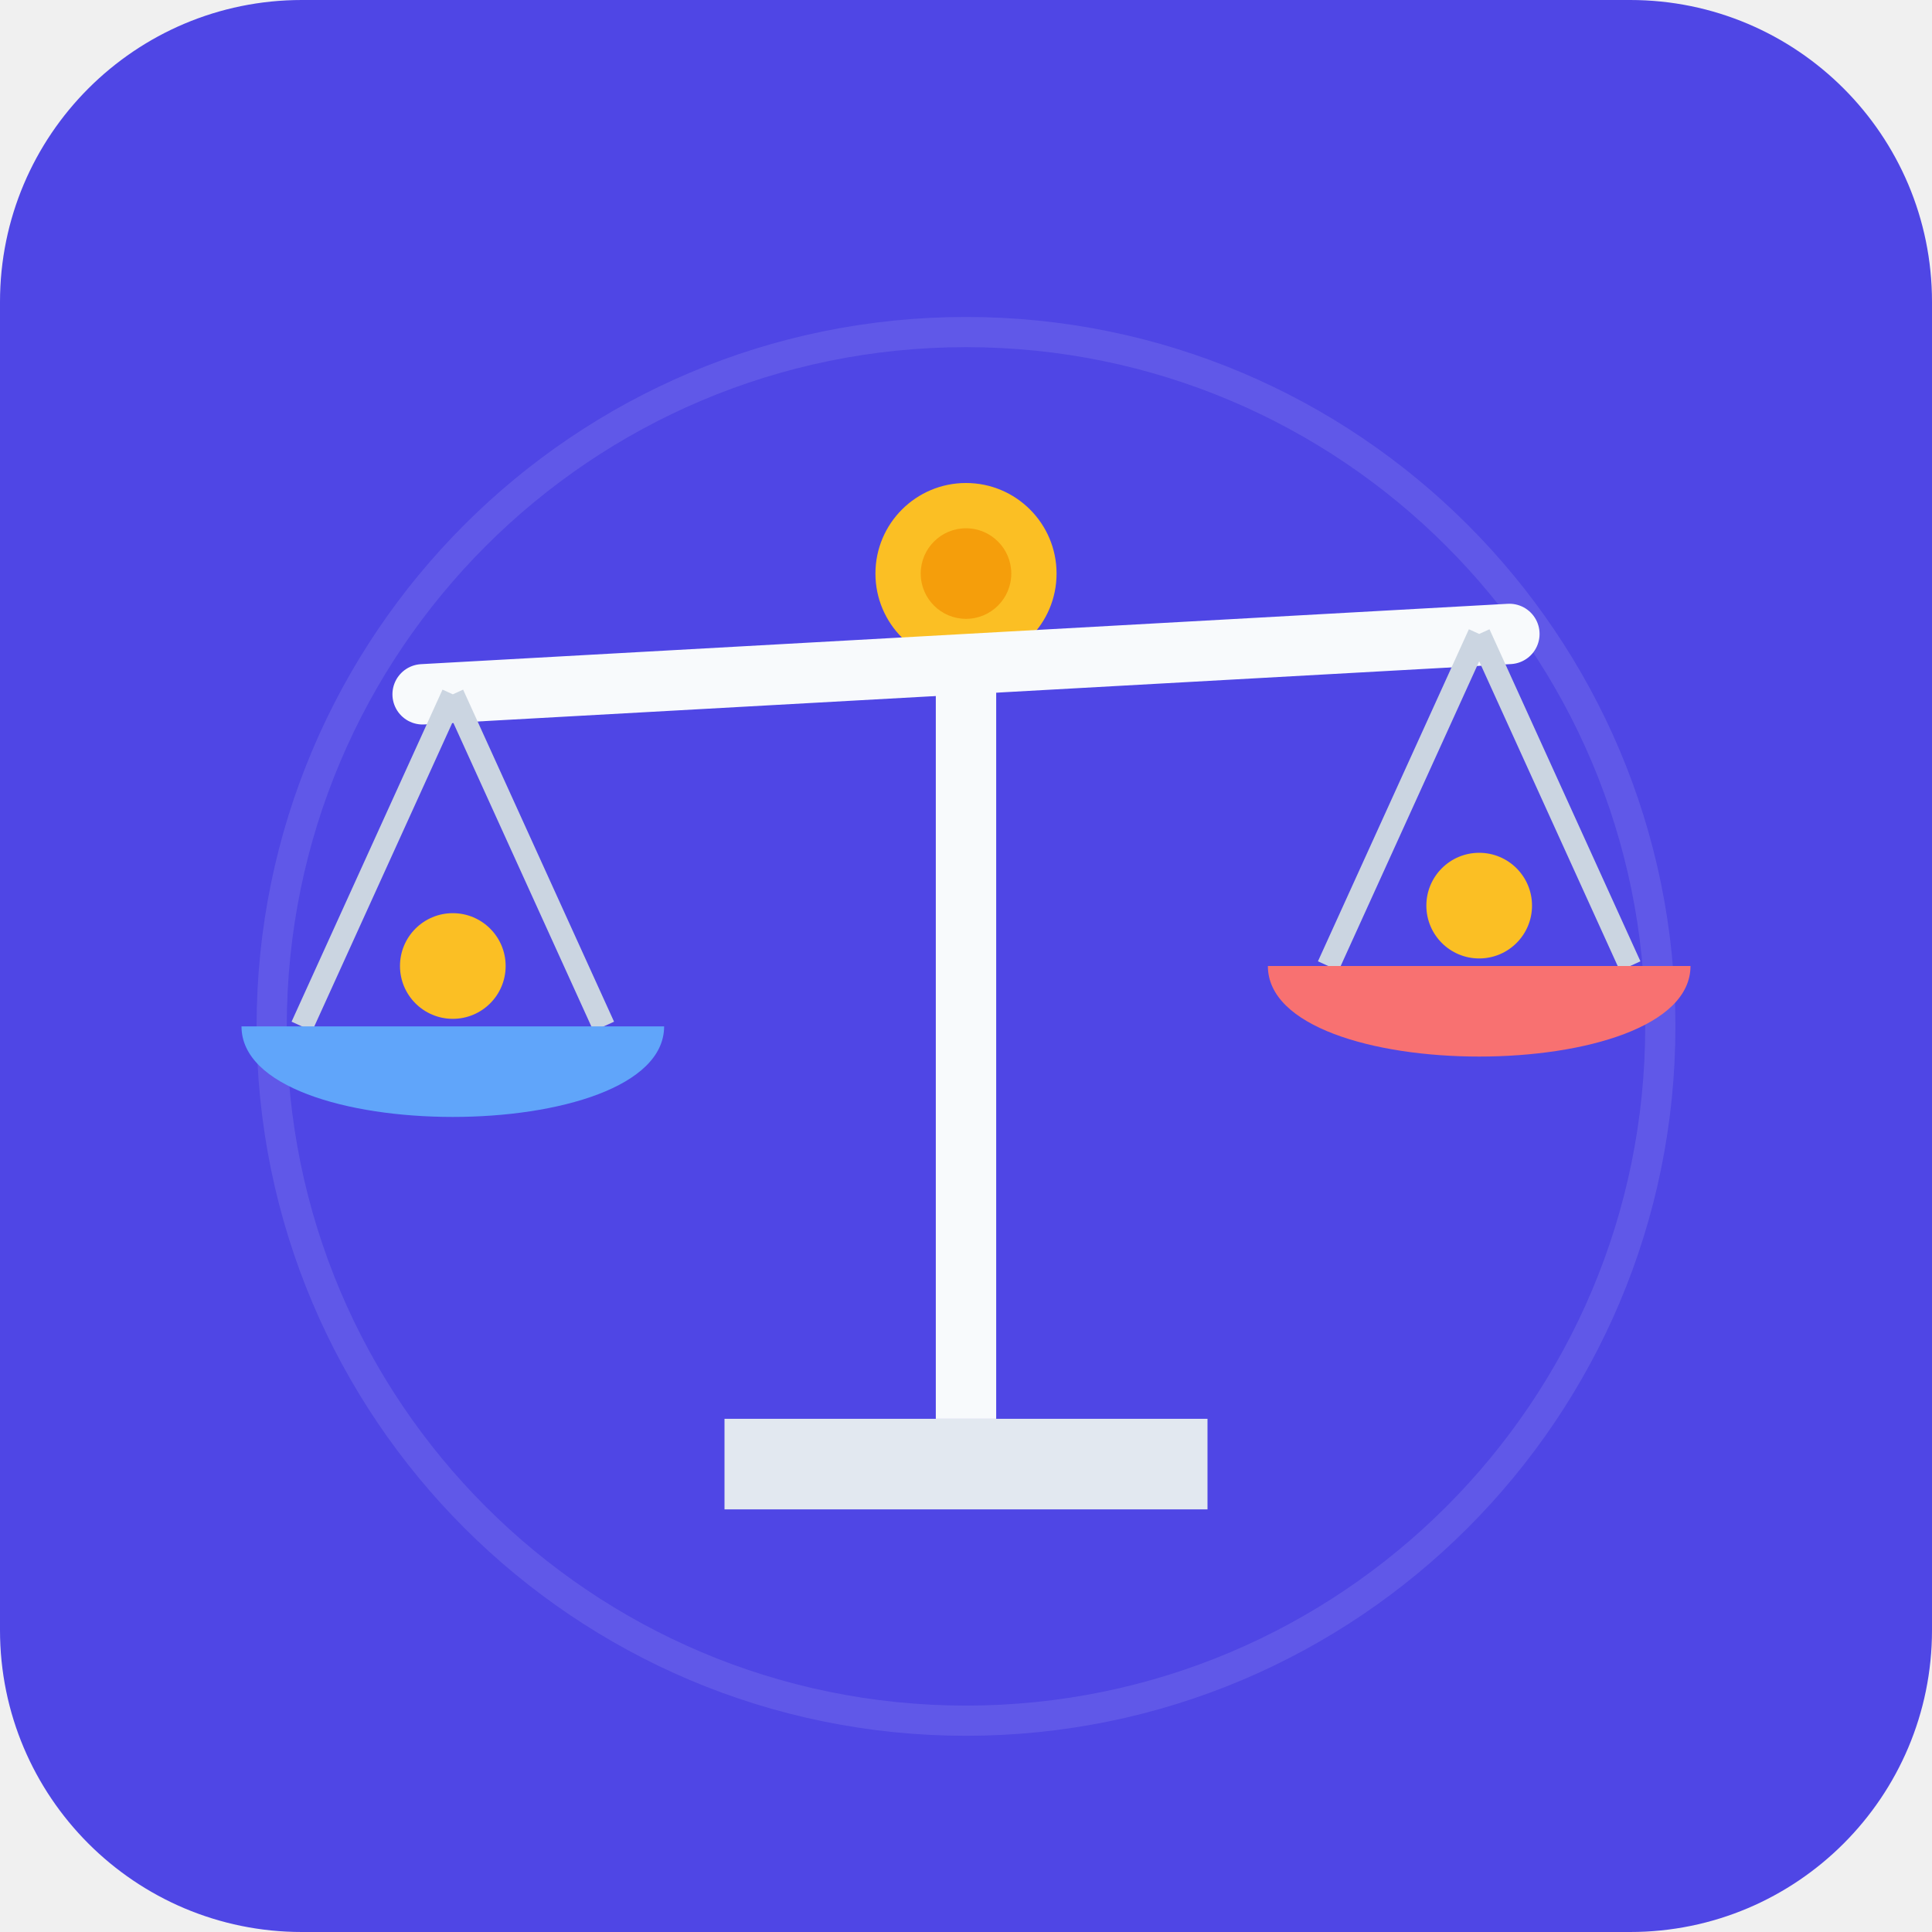
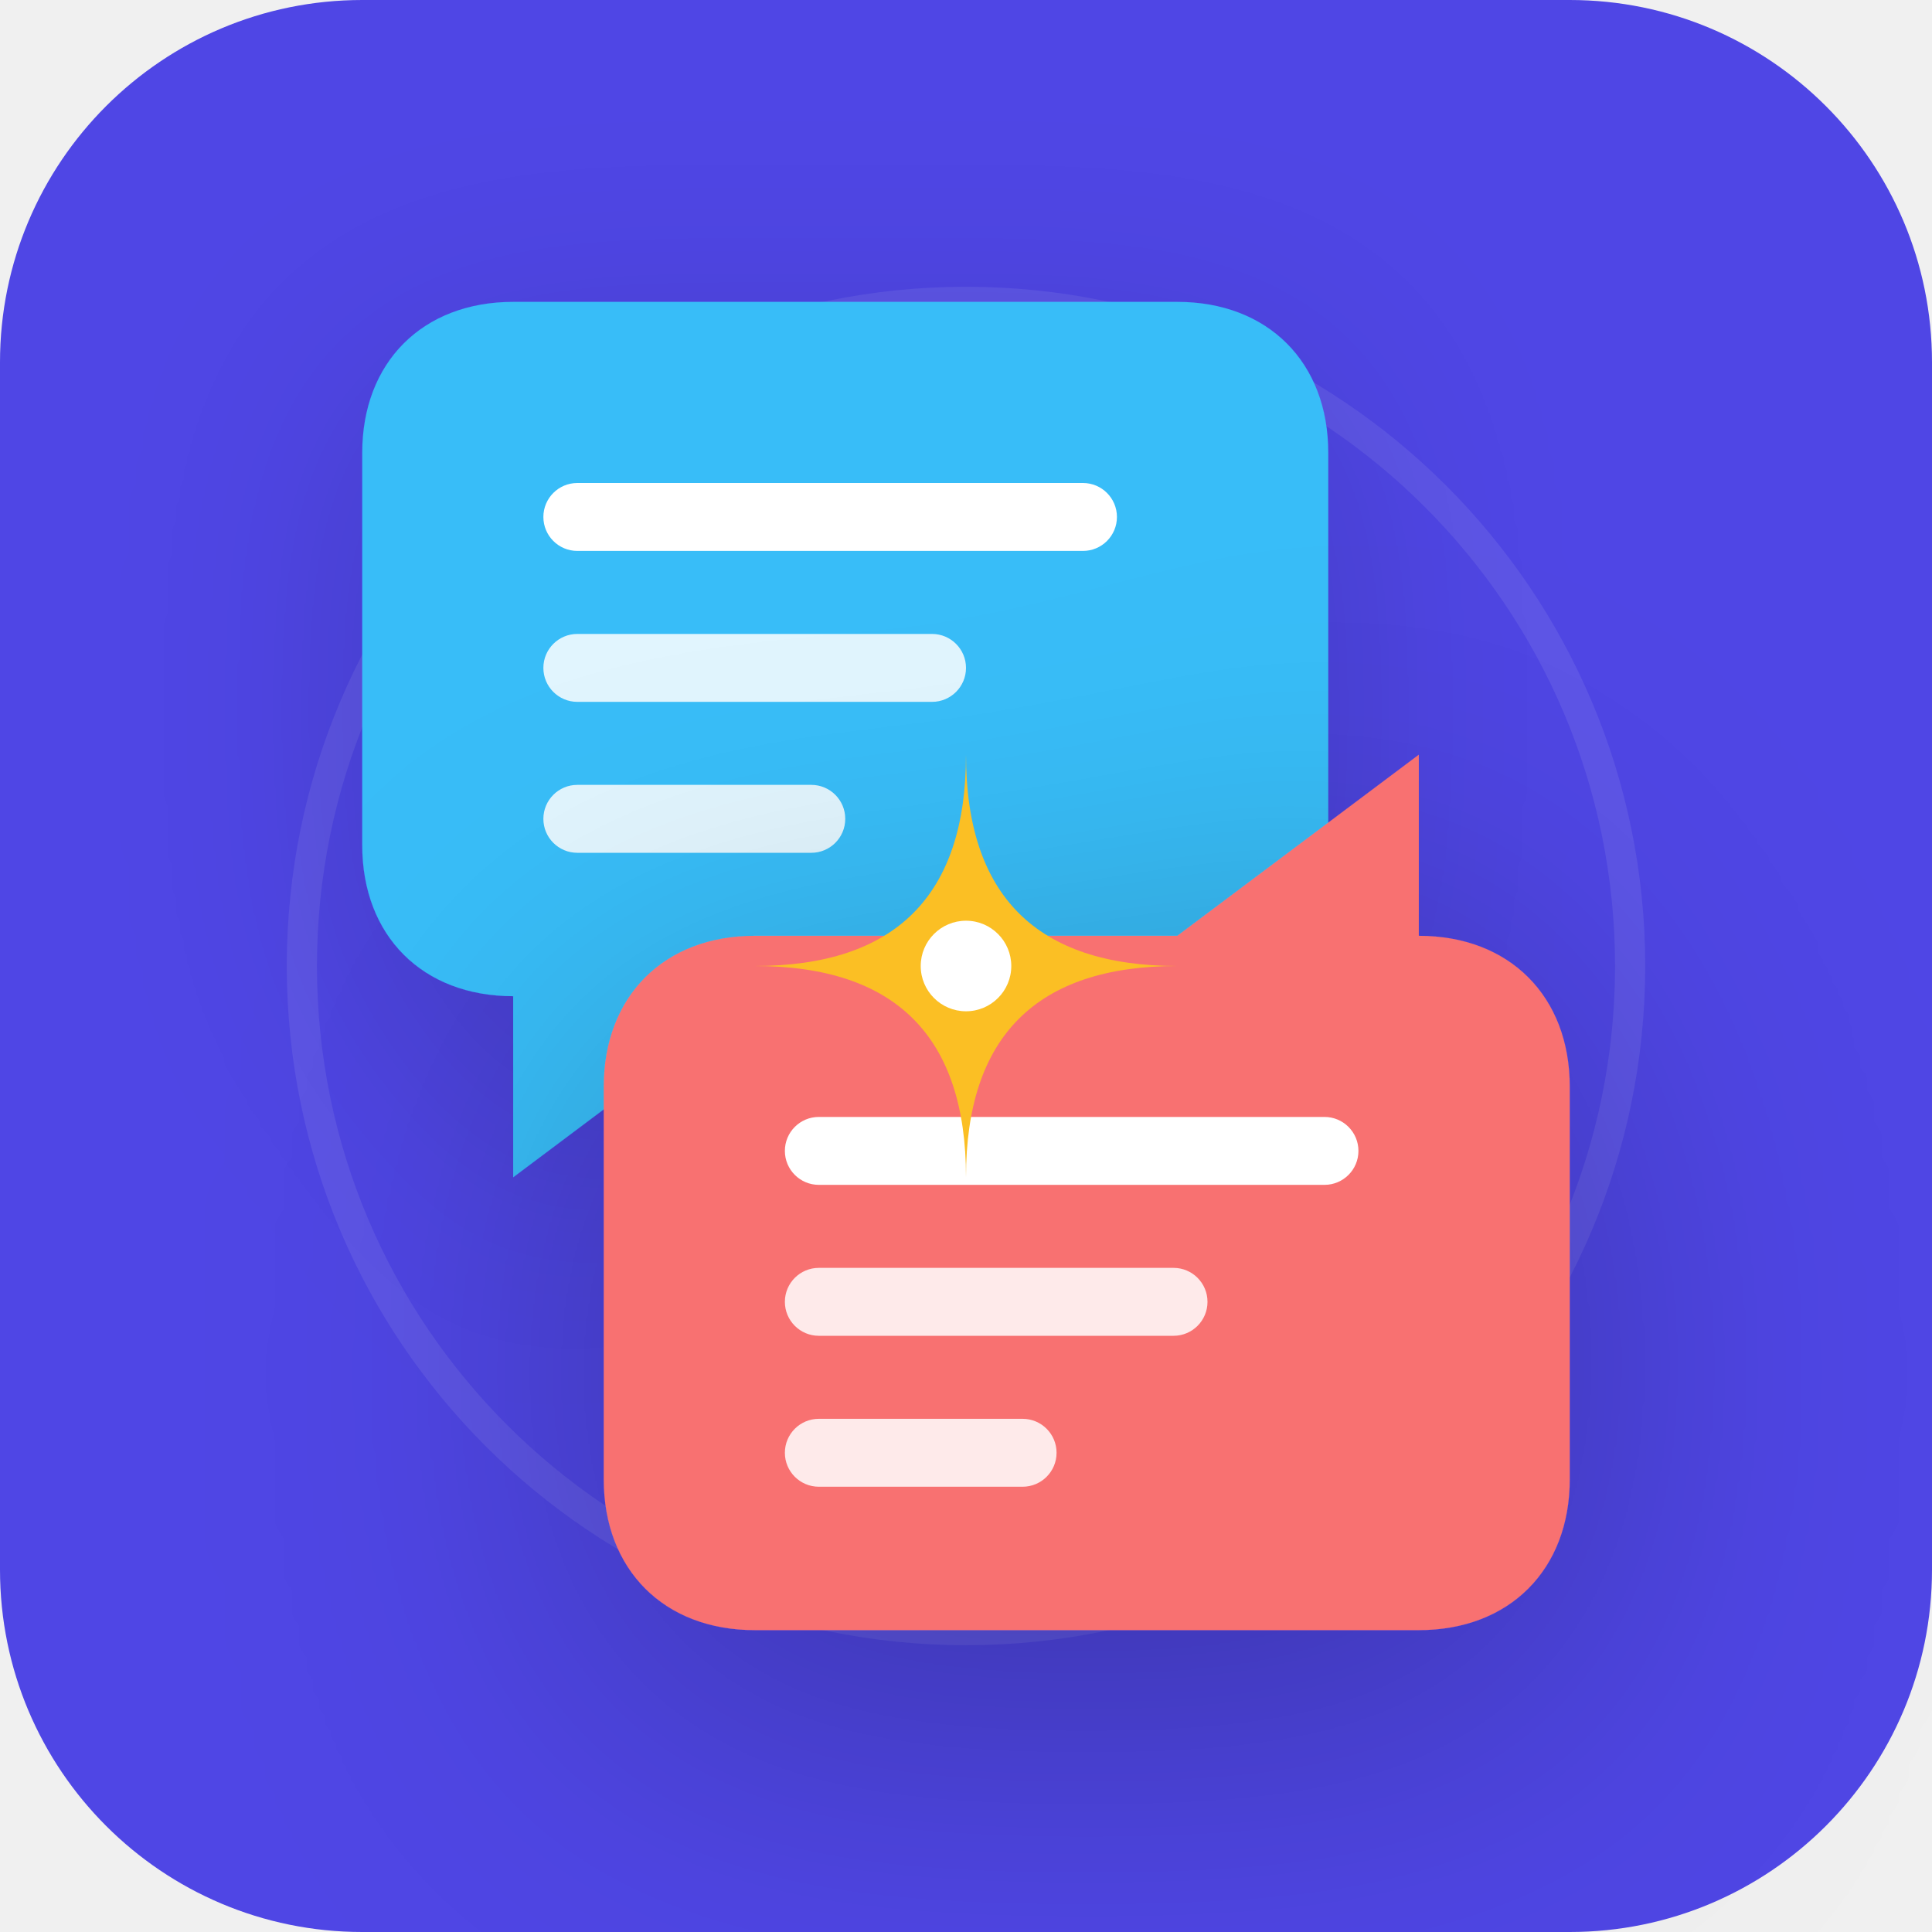
<svg xmlns="http://www.w3.org/2000/svg" viewBox="0 0 128 128">
-   <rect width="128" height="128" rx="20" fill="#4F46E5" />
-   <circle cx="64" cy="68" r="46" fill="none" stroke="#ffffff" stroke-opacity="0.1" stroke-width="2" />
-   <path d="M62 40h4v54h-4z" fill="#F8FAFC" />
-   <path d="M48 94h32v6H48z" fill="#E2E8F0" rx="2" />
-   <circle cx="64" cy="38" r="6" fill="#FBBF24" />
-   <circle cx="64" cy="38" r="3" fill="#F59E0B" />
-   <path d="M28 46 L100 42" stroke="#F8FAFC" stroke-width="4" stroke-linecap="round" />
-   <path d="M30 46 L20 68 M30 46 L40 68" stroke="#CBD5E1" stroke-width="1.5" />
-   <path d="M16 68 C16 76 44 76 44 68 Z" fill="#60A5FA" />
-   <circle cx="30" cy="64" r="3.5" fill="#FBBF24" />
-   <path d="M98 42 L88 64 M98 42 L108 64" stroke="#CBD5E1" stroke-width="1.5" />
-   <path d="M84 64 C84 72 112 72 112 64 Z" fill="#F87171" />
-   <circle cx="98" cy="60" r="3.5" fill="#FBBF24" />
+   <rect width="128" height="128" rx="24" fill="#4F46E5" />
+   <circle cx="64" cy="64" r="44" fill="none" stroke="#ffffff" stroke-opacity="0.08" stroke-width="2" />
+   <g filter="drop-shadow(0 4px 8px rgba(0,0,0,0.15))">
+     <path d="M24 30 C24 24 28 20 34 20 H78 C84 20 88 24 88 30 V56 C88 62 84 66 78 66 H50 L34 78 V66 H34 C28 66 24 62 24 56 Z" fill="#38BDF8" />
+     <rect x="36" y="32" width="38" height="4.5" rx="2.25" fill="#FFFFFF" />
+     <rect x="36" y="42" width="28" height="4.5" rx="2.25" fill="#FFFFFF" fill-opacity="0.85" />
+     <rect x="36" y="52" width="20" height="4.5" rx="2.25" fill="#FFFFFF" fill-opacity="0.85" />
+   </g>
+   <g filter="drop-shadow(0 6px 12px rgba(0,0,0,0.25))">
+     <path d="M104 98 C104 104 100 108 94 108 H50 C44 108 40 104 40 98 V72 C40 66 44 62 50 62 H78 L94 50 V62 H94 C100 62 104 66 104 72 Z" fill="#F87171" />
+     <rect x="52" y="74" width="38" height="4.5" rx="2.25" fill="#FFFFFF" />
+     <rect x="52" y="84" width="28" height="4.5" rx="2.25" fill="#FFFFFF" fill-opacity="0.85" />
+     <rect x="52" y="94" width="18" height="4.5" rx="2.25" fill="#FFFFFF" fill-opacity="0.85" />
+   </g>
+   <g transform="translate(64, 64)">
+     <path d="M0 -14 Q0 0 -14 0 Q0 0 0 14 Q0 0 14 0 Q0 0 0 -14 Z" fill="#FBBF24" />
+     <circle cx="0" cy="0" r="3" fill="#FFFFFF" />
+   </g>
</svg>
